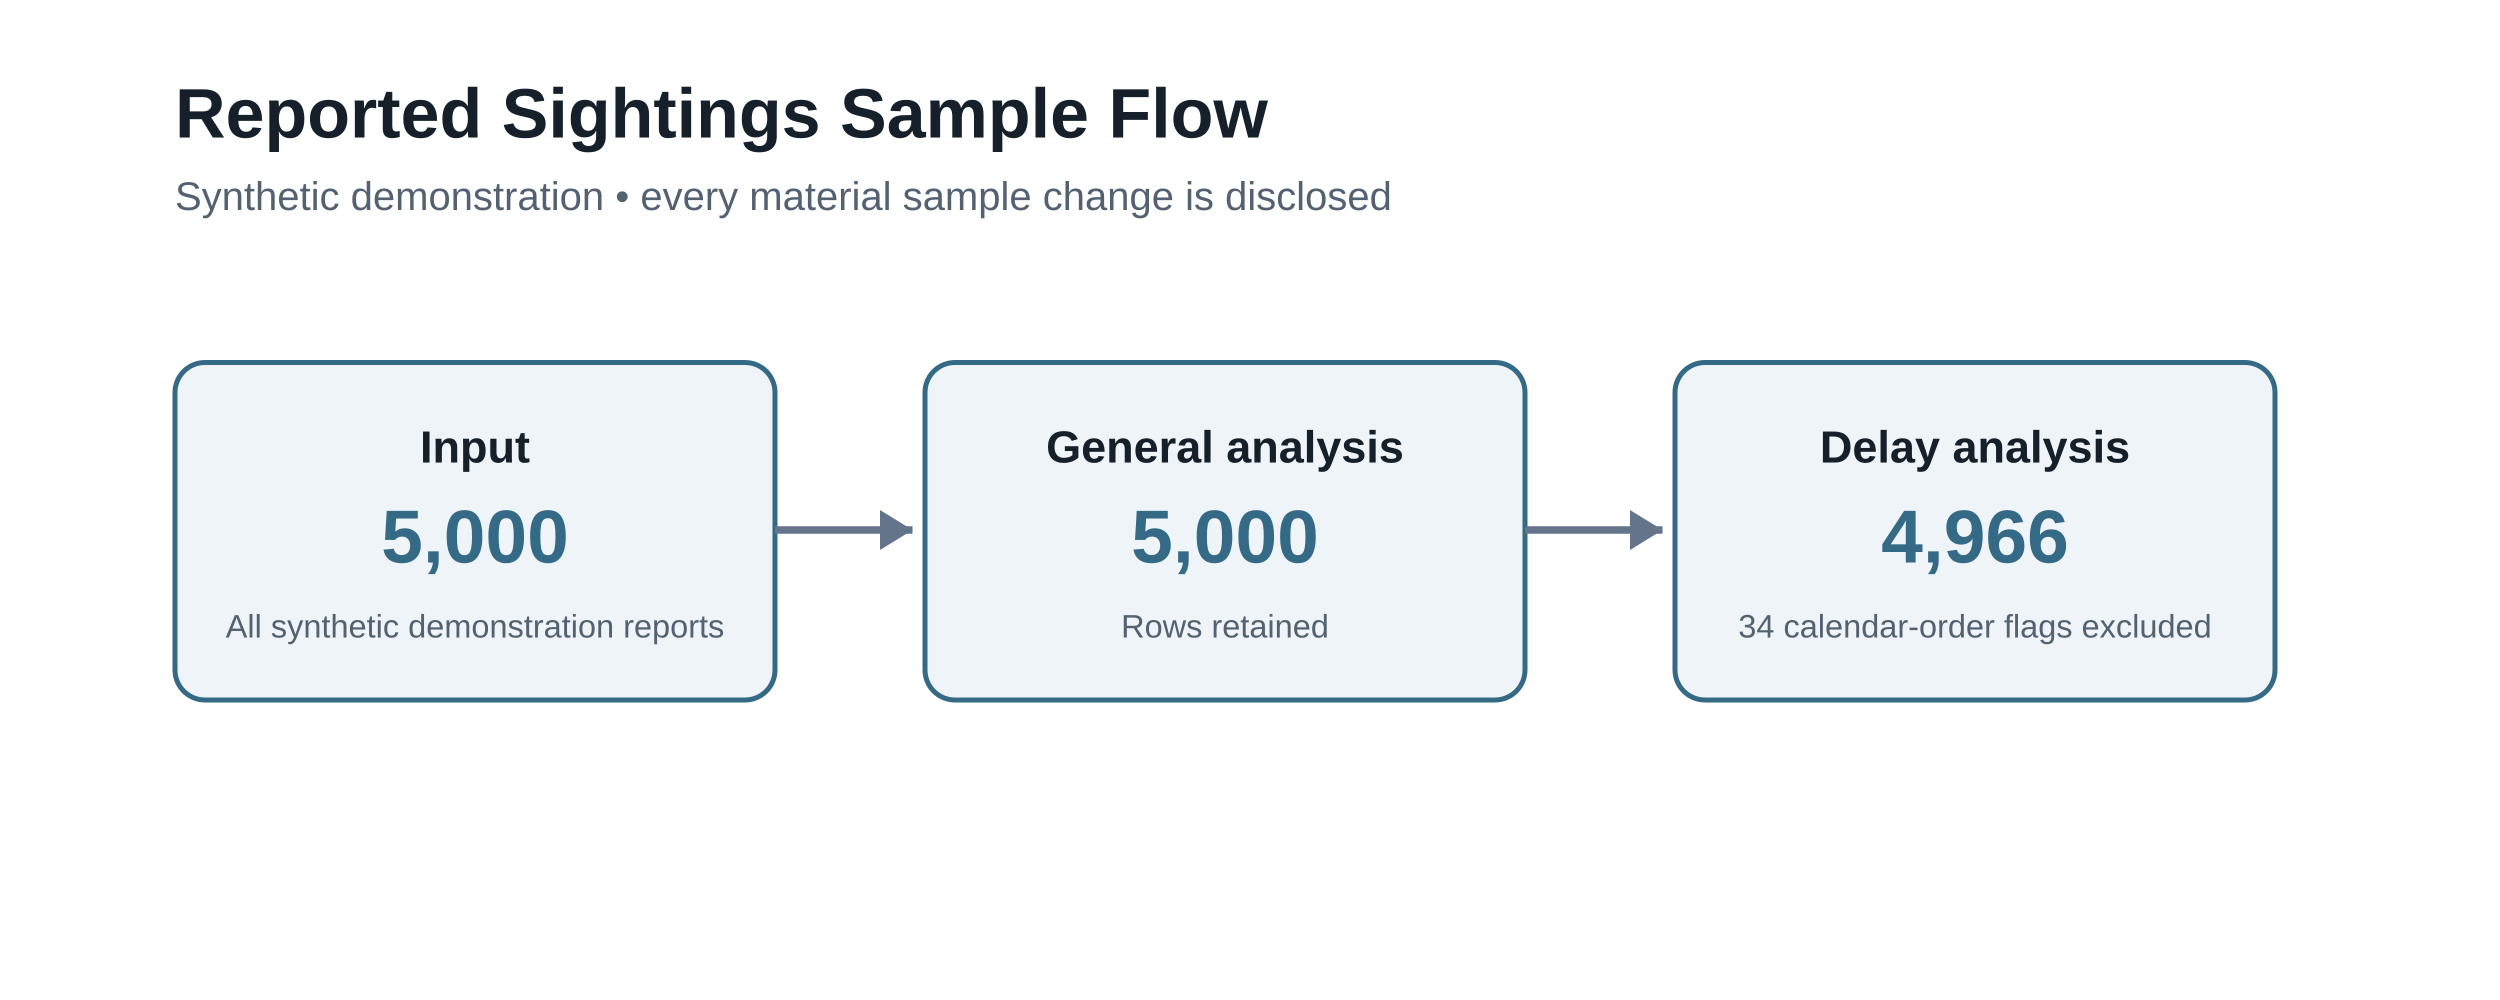
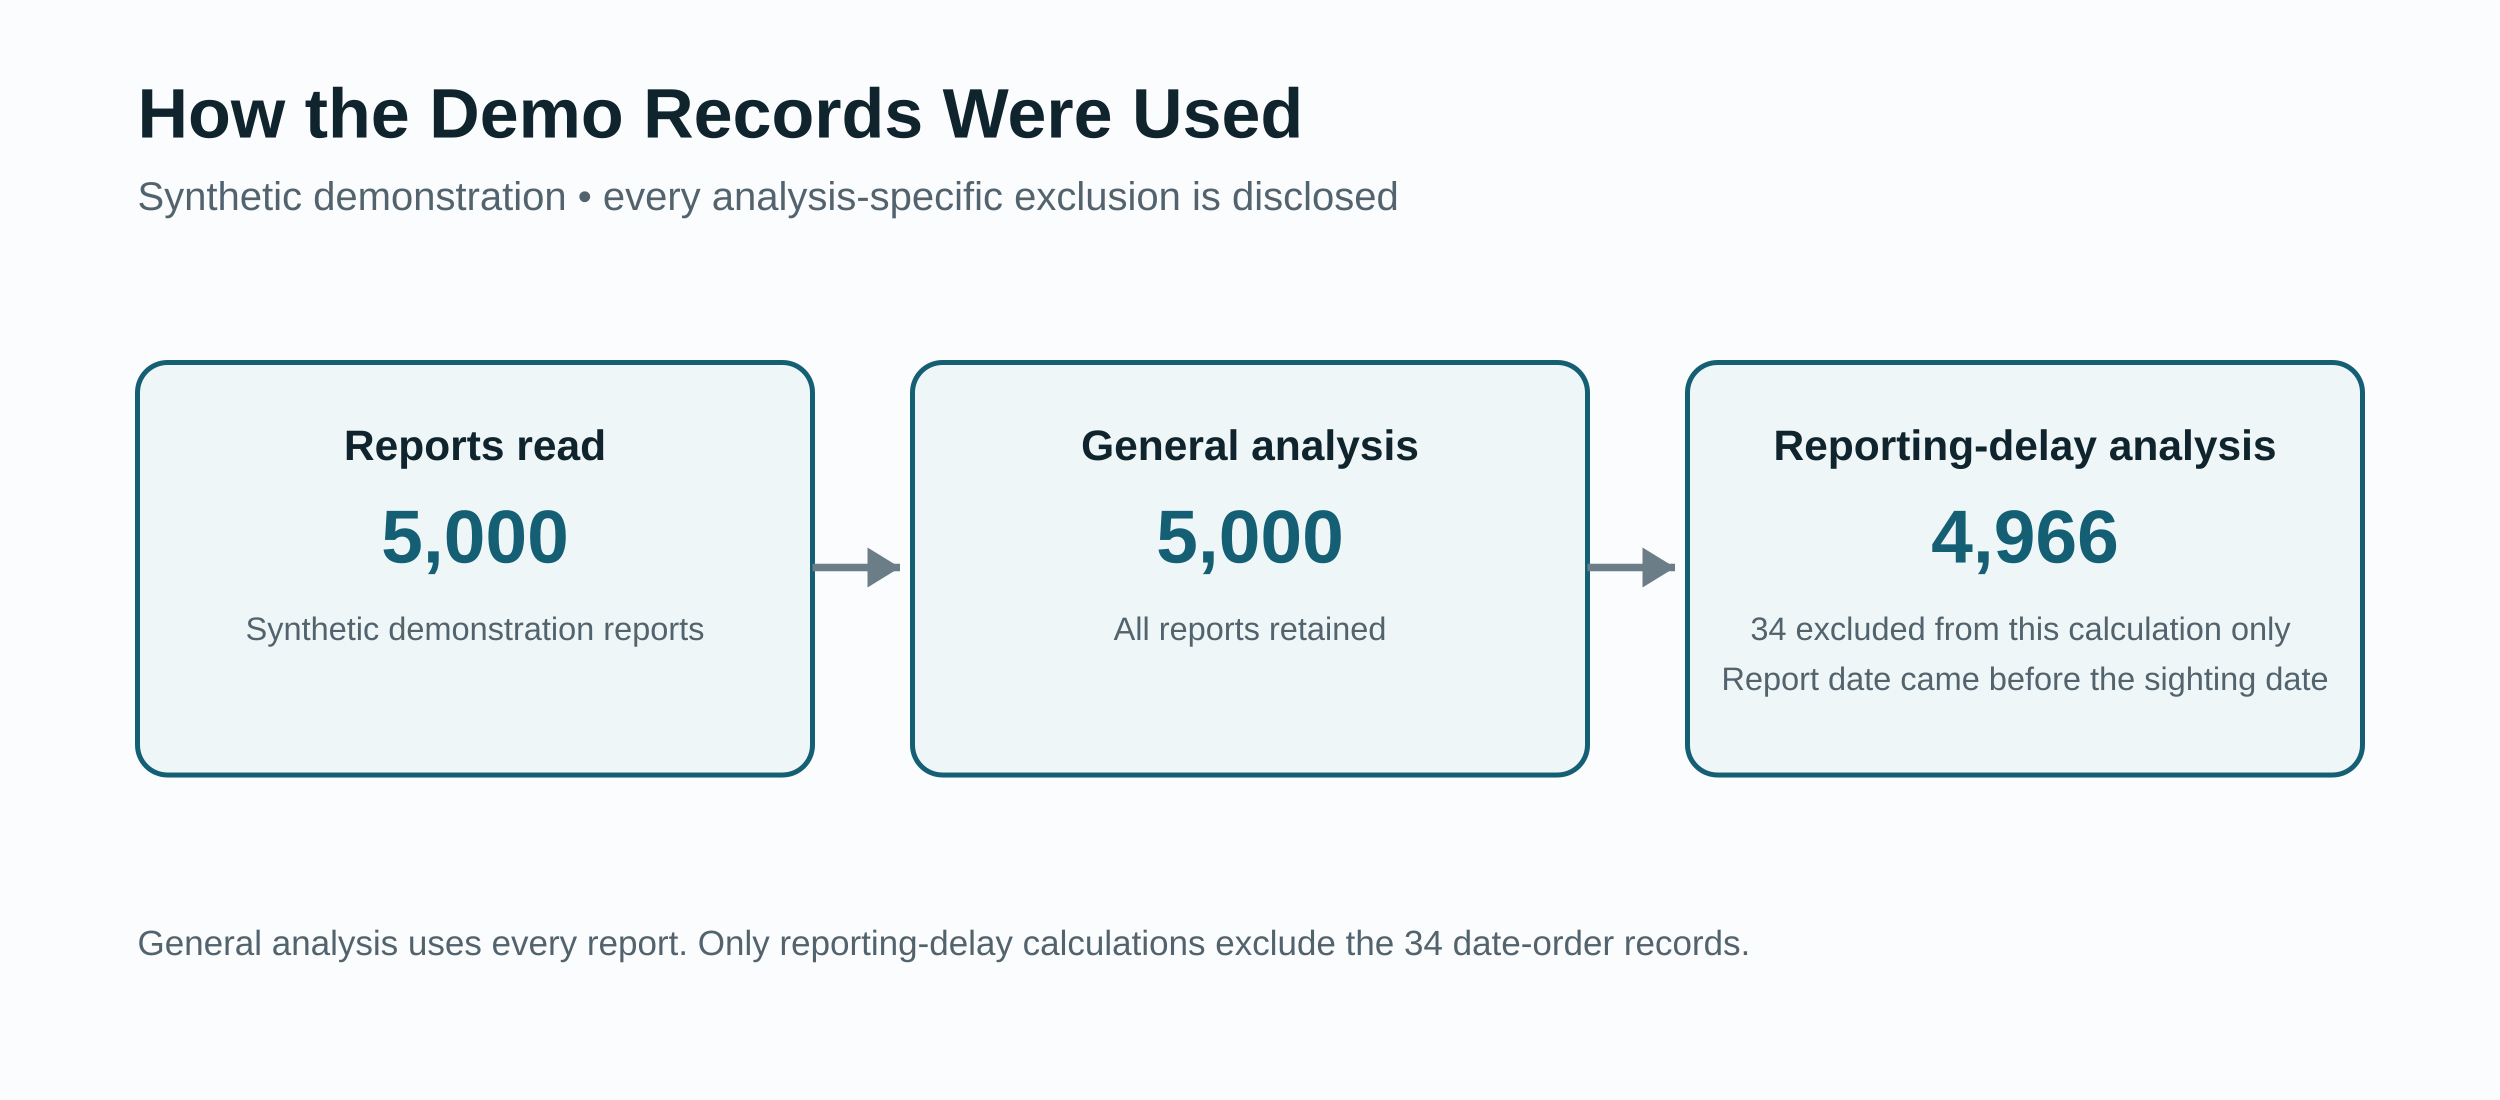
- <svg xmlns="http://www.w3.org/2000/svg" width="1000" height="400" viewBox="0 0 1000 400" role="img" aria-labelledby="title desc">
-   <rect width="100%" height="100%" fill="#ffffff" />
-   <text x="70" y="55" font-family="Arial, sans-serif" font-size="28" font-weight="700" fill="#16202a">Reported Sightings Sample Flow</text>
-   <text x="70" y="84" font-family="Arial, sans-serif" font-size="16" fill="#536171">Synthetic demonstration • every material sample change is disclosed</text>
-   <rect x="70" y="145" width="240" height="135" rx="12" fill="#eef4f7" stroke="#356a86" stroke-width="2" />
-   <text x="190" y="185" text-anchor="middle" font-family="Arial, sans-serif" font-size="18" font-weight="700" fill="#16202a">Input</text>
-   <text x="190" y="225" text-anchor="middle" font-family="Arial, sans-serif" font-size="30" font-weight="700" fill="#356a86">5,000</text>
-   <text x="190" y="255" text-anchor="middle" font-family="Arial, sans-serif" font-size="13" fill="#536171">All synthetic demonstration reports</text>
-   <line x1="310" y1="212" x2="365" y2="212" stroke="#64748b" stroke-width="3" />
-   <polygon points="365,212 352,204 352,220" fill="#64748b" />
-   <rect x="370" y="145" width="240" height="135" rx="12" fill="#eef4f7" stroke="#356a86" stroke-width="2" />
-   <text x="490" y="185" text-anchor="middle" font-family="Arial, sans-serif" font-size="18" font-weight="700" fill="#16202a">General analysis</text>
-   <text x="490" y="225" text-anchor="middle" font-family="Arial, sans-serif" font-size="30" font-weight="700" fill="#356a86">5,000</text>
-   <text x="490" y="255" text-anchor="middle" font-family="Arial, sans-serif" font-size="13" fill="#536171">Rows retained</text>
-   <line x1="610" y1="212" x2="665" y2="212" stroke="#64748b" stroke-width="3" />
-   <polygon points="665,212 652,204 652,220" fill="#64748b" />
-   <rect x="670" y="145" width="240" height="135" rx="12" fill="#eef4f7" stroke="#356a86" stroke-width="2" />
-   <text x="790" y="185" text-anchor="middle" font-family="Arial, sans-serif" font-size="18" font-weight="700" fill="#16202a">Delay analysis</text>
-   <text x="790" y="225" text-anchor="middle" font-family="Arial, sans-serif" font-size="30" font-weight="700" fill="#356a86">4,966</text>
-   <text x="790" y="255" text-anchor="middle" font-family="Arial, sans-serif" font-size="13" fill="#536171">34 calendar-order flags excluded</text>
+ <svg xmlns="http://www.w3.org/2000/svg" width="1000" height="440" viewBox="0 0 1000 440" role="img" aria-labelledby="title desc">
+   <rect width="100%" height="100%" fill="#fbfcfd" />
+   <text x="55" y="55" font-family="Arial, sans-serif" font-size="28" font-weight="700" fill="#10242d">How the Demo Records Were Used</text>
+   <text x="55" y="84" font-family="Arial, sans-serif" font-size="16" fill="#52636d">Synthetic demonstration • every analysis-specific exclusion is disclosed</text>
+   <rect x="55" y="145" width="270" height="165" rx="12" fill="#eef6f7" stroke="#145f73" stroke-width="2" />
+   <text x="190" y="184" text-anchor="middle" font-family="Arial, sans-serif" font-size="17" font-weight="700" fill="#10242d">Reports read</text>
+   <text x="190" y="225" text-anchor="middle" font-family="Arial, sans-serif" font-size="30" font-weight="700" fill="#145f73">5,000</text>
+   <text x="190" y="256" text-anchor="middle" font-family="Arial, sans-serif" font-size="13" fill="#52636d">
+     <tspan x="190" dy="0">Synthetic demonstration reports</tspan>
+   </text>
+   <line x1="325" y1="227" x2="360" y2="227" stroke="#6b7e87" stroke-width="3" />
+   <polygon points="360,227 347,219 347,235" fill="#6b7e87" />
+   <rect x="365" y="145" width="270" height="165" rx="12" fill="#eef6f7" stroke="#145f73" stroke-width="2" />
+   <text x="500" y="184" text-anchor="middle" font-family="Arial, sans-serif" font-size="17" font-weight="700" fill="#10242d">General analysis</text>
+   <text x="500" y="225" text-anchor="middle" font-family="Arial, sans-serif" font-size="30" font-weight="700" fill="#145f73">5,000</text>
+   <text x="500" y="256" text-anchor="middle" font-family="Arial, sans-serif" font-size="13" fill="#52636d">
+     <tspan x="500" dy="0">All reports retained</tspan>
+   </text>
+   <line x1="635" y1="227" x2="670" y2="227" stroke="#6b7e87" stroke-width="3" />
+   <polygon points="670,227 657,219 657,235" fill="#6b7e87" />
+   <rect x="675" y="145" width="270" height="165" rx="12" fill="#eef6f7" stroke="#145f73" stroke-width="2" />
+   <text x="810" y="184" text-anchor="middle" font-family="Arial, sans-serif" font-size="17" font-weight="700" fill="#10242d">Reporting-delay analysis</text>
+   <text x="810" y="225" text-anchor="middle" font-family="Arial, sans-serif" font-size="30" font-weight="700" fill="#145f73">4,966</text>
+   <text x="810" y="256" text-anchor="middle" font-family="Arial, sans-serif" font-size="13" fill="#52636d">
+     <tspan x="810" dy="0">34 excluded from this calculation only</tspan>
+     <tspan x="810" dy="20">Report date came before the sighting date</tspan>
+   </text>
+   <text x="55" y="382" font-family="Arial, sans-serif" font-size="14" fill="#52636d">General analysis uses every report. Only reporting-delay calculations exclude the 34 date-order records.</text>
</svg>
